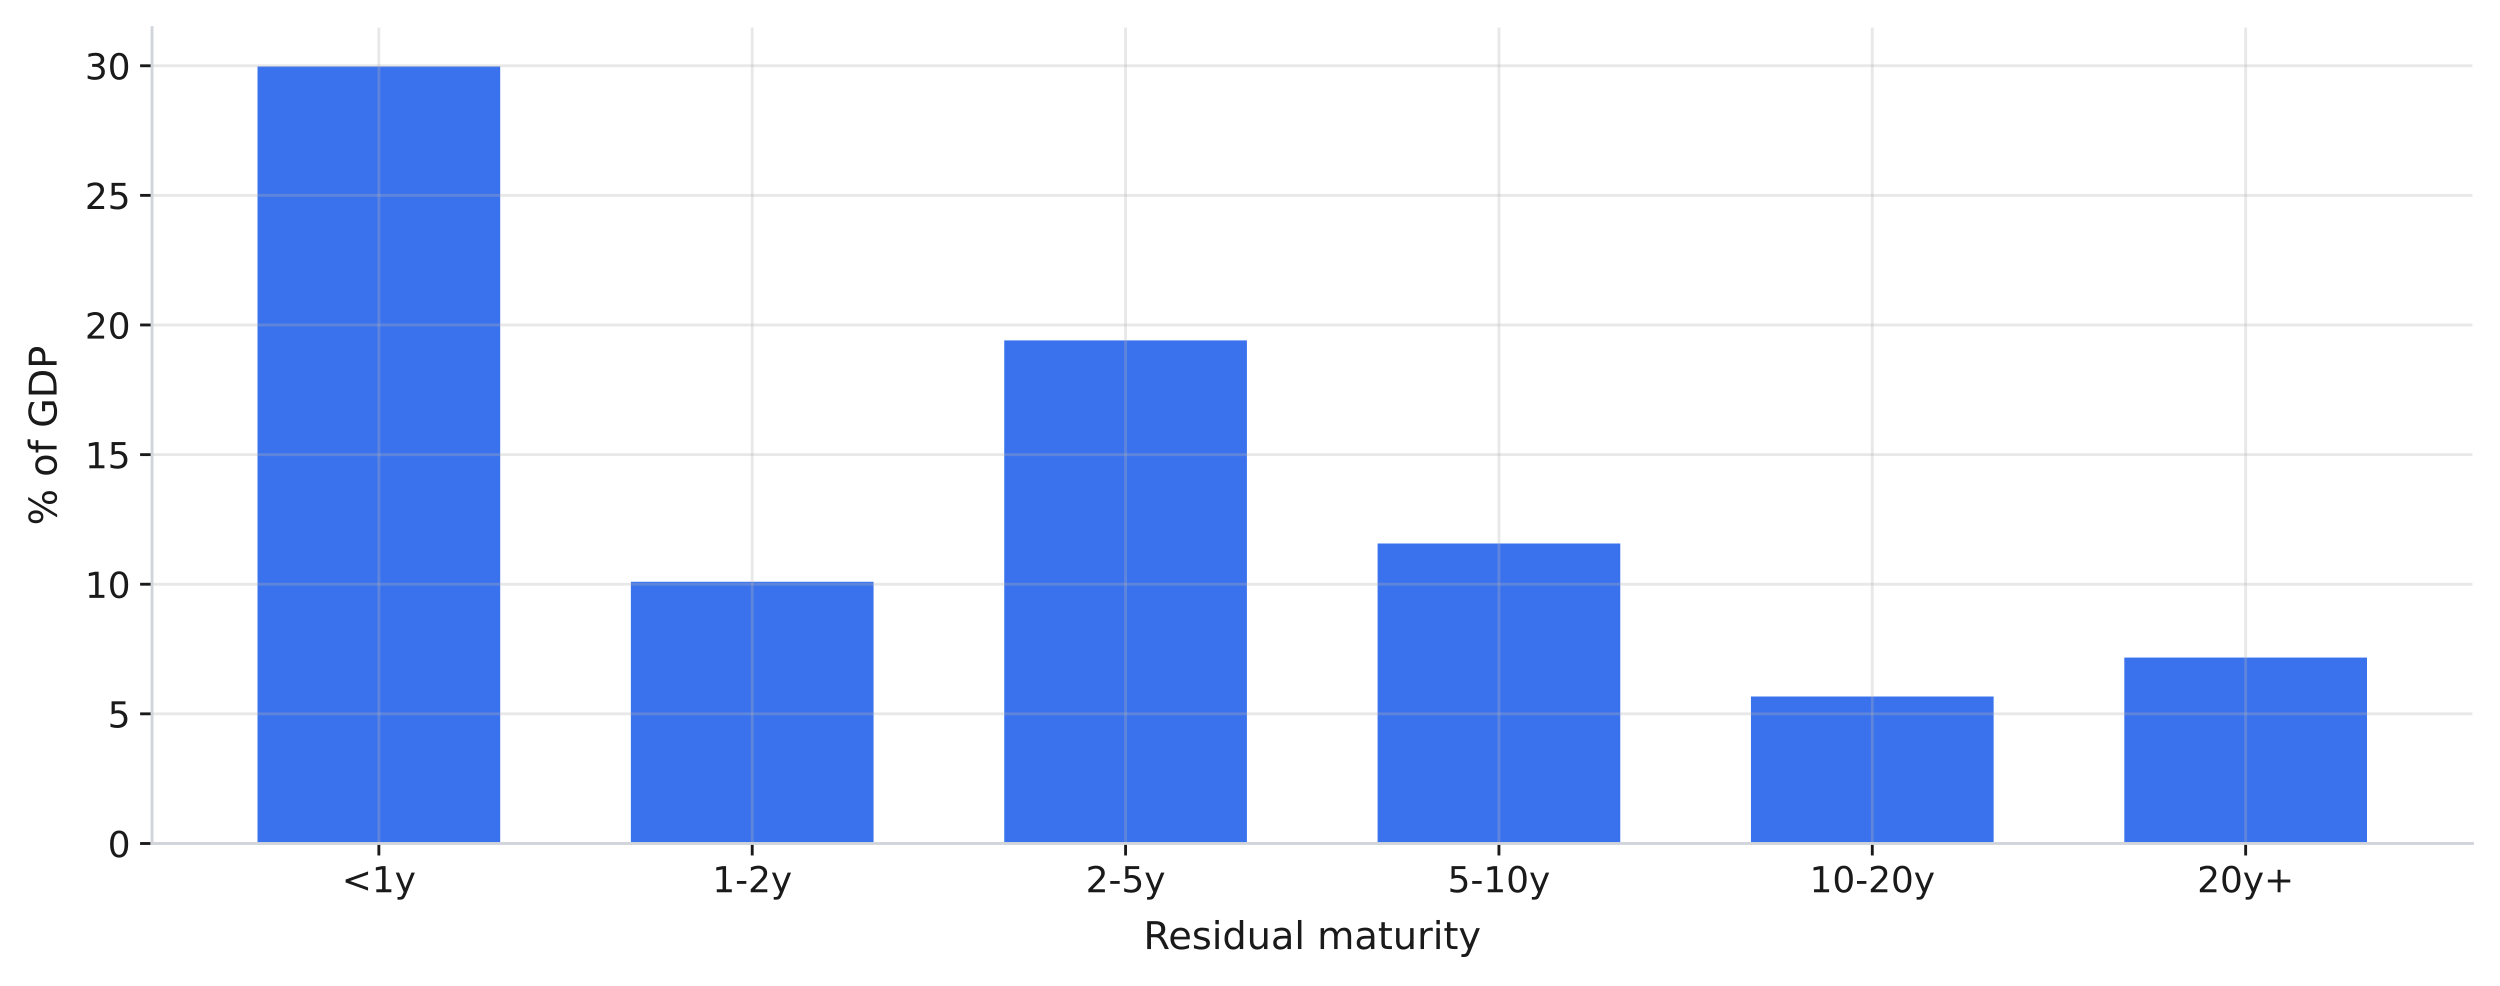
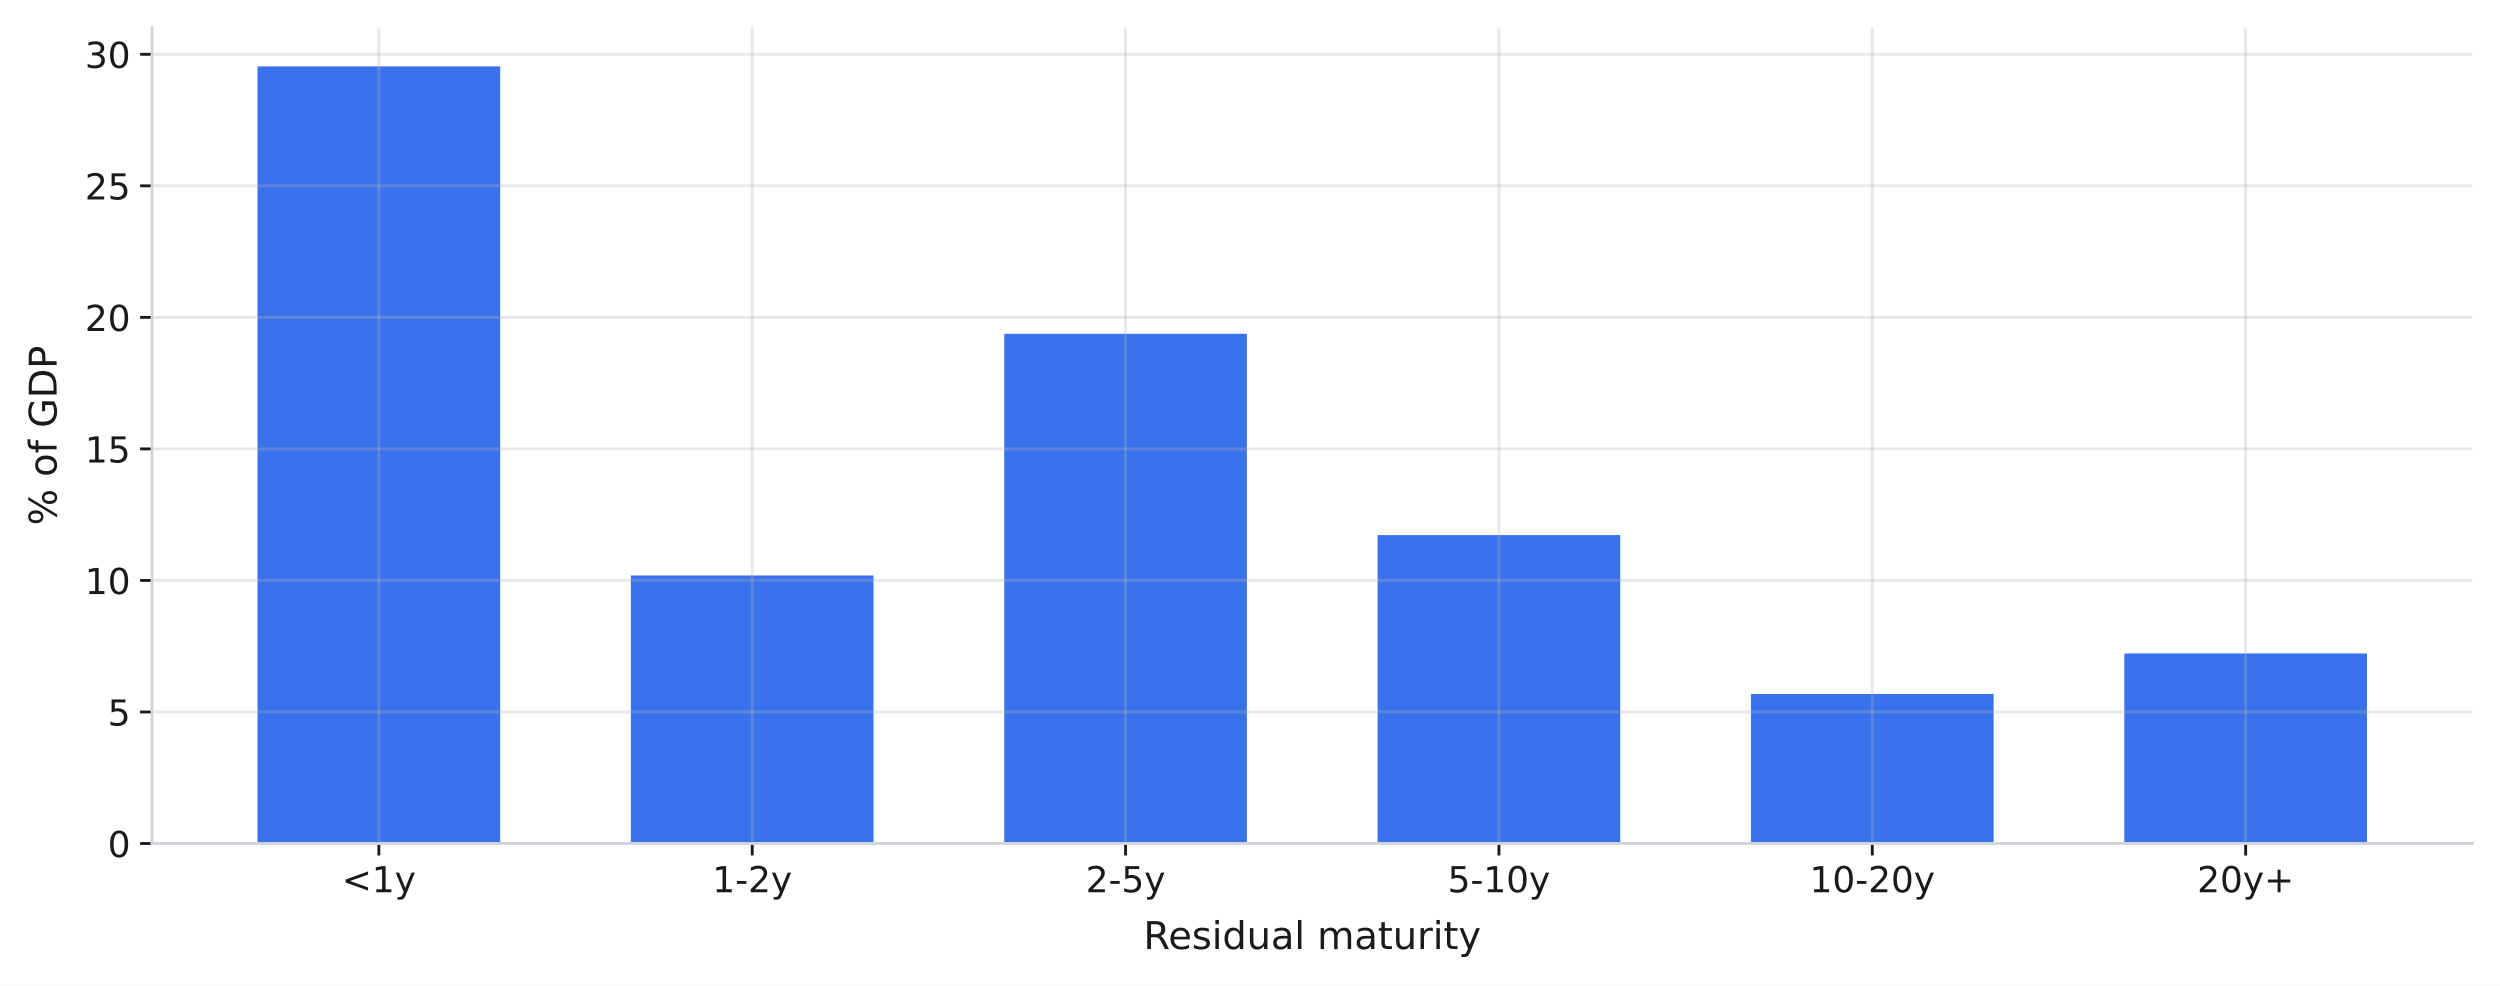
<svg xmlns="http://www.w3.org/2000/svg" xmlns:xlink="http://www.w3.org/1999/xlink" width="522.942pt" height="206.199pt" viewBox="0 0 522.942 206.199" version="1.1">
  <defs>
    <style type="text/css">*{stroke-linejoin: round; stroke-linecap: butt}</style>
  </defs>
  <g id="figure_1">
    <g id="patch_1">
      <path d="M 0 206.199  L 522.942 206.199  L 522.942 0  L 0 0  z " style="fill: #ffffff" />
    </g>
    <g id="axes_1">
      <g id="patch_2">
        <path d="M 31.804 176.438  L 517.183 176.438  L 517.183 5.76  L 31.804 5.76  z " style="fill: #ffffff" />
      </g>
      <g id="patch_3">
-         <path d="M 53.867 176.438  L 104.631 176.438  L 104.631 13.888  L 53.867 13.888  z " clip-path="url(#pba31ecac0b)" style="fill: #2563eb; opacity: 0.9" />
+         <path d="M 53.867 176.438  L 104.631 176.438  L 104.631 13.888  L 53.867 13.888  z " clip-path="url(#p37a20462c0)" style="fill: #2563eb; opacity: 0.9" />
      </g>
      <g id="patch_4">
-         <path d="M 131.965 176.438  L 182.728 176.438  L 182.728 121.693  L 131.965 121.693  z " clip-path="url(#pba31ecac0b)" style="fill: #2563eb; opacity: 0.9" />
+         <path d="M 131.965 176.438  L 182.728 176.438  L 182.728 120.373  L 131.965 120.373  z " clip-path="url(#p37a20462c0)" style="fill: #2563eb; opacity: 0.9" />
      </g>
      <g id="patch_5">
-         <path d="M 210.063 176.438  L 260.826 176.438  L 260.826 71.204  L 210.063 71.204  z " clip-path="url(#pba31ecac0b)" style="fill: #2563eb; opacity: 0.9" />
+         <path d="M 210.063 176.438  L 260.826 176.438  L 260.826 69.824  L 210.063 69.824  z " clip-path="url(#p37a20462c0)" style="fill: #2563eb; opacity: 0.9" />
      </g>
      <g id="patch_6">
-         <path d="M 288.161 176.438  L 338.924 176.438  L 338.924 113.685  L 288.161 113.685  z " clip-path="url(#pba31ecac0b)" style="fill: #2563eb; opacity: 0.9" />
+         <path d="M 288.161 176.438  L 338.924 176.438  L 338.924 111.924  L 288.161 111.924  z " clip-path="url(#p37a20462c0)" style="fill: #2563eb; opacity: 0.9" />
      </g>
      <g id="patch_7">
-         <path d="M 366.258 176.438  L 417.022 176.438  L 417.022 145.693  L 366.258 145.693  z " clip-path="url(#pba31ecac0b)" style="fill: #2563eb; opacity: 0.9" />
+         <path d="M 366.258 176.438  L 417.022 176.438  L 417.022 145.154  L 366.258 145.154  z " clip-path="url(#p37a20462c0)" style="fill: #2563eb; opacity: 0.9" />
      </g>
      <g id="patch_8">
-         <path d="M 444.356 176.438  L 495.12 176.438  L 495.12 137.547  L 444.356 137.547  z " clip-path="url(#pba31ecac0b)" style="fill: #2563eb; opacity: 0.9" />
+         <path d="M 444.356 176.438  L 495.12 176.438  L 495.12 136.692  L 444.356 136.692  z " clip-path="url(#p37a20462c0)" style="fill: #2563eb; opacity: 0.9" />
      </g>
      <g id="matplotlib.axis_1">
        <g id="xtick_1">
          <g id="line2d_1">
-             <path d="M 79.249 176.438  L 79.249 5.76  " clip-path="url(#pba31ecac0b)" style="fill: none; stroke: #b0b0b0; stroke-opacity: 0.3; stroke-width: 0.6; stroke-linecap: square" />
+             <path d="M 79.249 176.438  L 79.249 5.76  " clip-path="url(#p37a20462c0)" style="fill: none; stroke: #b0b0b0; stroke-opacity: 0.3; stroke-width: 0.6; stroke-linecap: square" />
          </g>
          <g id="line2d_2">
            <defs>
-               <path id="m9daf2cfa91" d="M 0 0  L 0 2.5  " style="stroke: #1a1a1a; stroke-width: 0.6" />
+               <path id="medaf1f5f54" d="M 0 0  L 0 2.5  " style="stroke: #1a1a1a; stroke-width: 0.6" />
            </defs>
            <g>
-               <use xlink:href="#m9daf2cfa91" x="79.249" y="176.438" style="fill: #1a1a1a; stroke: #1a1a1a; stroke-width: 0.6" />
+               <use xlink:href="#medaf1f5f54" x="79.249" y="176.438" style="fill: #1a1a1a; stroke: #1a1a1a; stroke-width: 0.6" />
            </g>
          </g>
          <g id="text_1">
            <g style="fill: #1a1a1a" transform="translate(71.50097 186.6364) scale(0.075 -0.075)">
              <defs>
                <path id="DejaVuSans-1f" d="M 4684 3150  L 1459 2003  L 4684 863  L 4684 294  L 678 1747  L 678 2266  L 4684 3719  L 4684 3150  z " transform="scale(0.015625)" />
                <path id="DejaVuSans-14" d="M 794 531  L 1825 531  L 1825 4091  L 703 3866  L 703 4441  L 1819 4666  L 2450 4666  L 2450 531  L 3481 531  L 3481 0  L 794 0  L 794 531  z " transform="scale(0.015625)" />
                <path id="DejaVuSans-5c" d="M 2059 -325  Q 1816 -950 1584 -1140  Q 1353 -1331 966 -1331  L 506 -1331  L 506 -850  L 844 -850  Q 1081 -850 1212 -737  Q 1344 -625 1503 -206  L 1606 56  L 191 3500  L 800 3500  L 1894 763  L 2988 3500  L 3597 3500  L 2059 -325  z " transform="scale(0.015625)" />
              </defs>
              <use xlink:href="#DejaVuSans-1f" />
              <use xlink:href="#DejaVuSans-14" transform="translate(83.79688 0)" />
              <use xlink:href="#DejaVuSans-5c" transform="translate(147.4219 0)" />
            </g>
          </g>
        </g>
        <g id="xtick_2">
          <g id="line2d_3">
-             <path d="M 157.347 176.438  L 157.347 5.76  " clip-path="url(#pba31ecac0b)" style="fill: none; stroke: #b0b0b0; stroke-opacity: 0.3; stroke-width: 0.6; stroke-linecap: square" />
+             <path d="M 157.347 176.438  L 157.347 5.76  " clip-path="url(#p37a20462c0)" style="fill: none; stroke: #b0b0b0; stroke-opacity: 0.3; stroke-width: 0.6; stroke-linecap: square" />
          </g>
          <g id="line2d_4">
            <g>
-               <use xlink:href="#m9daf2cfa91" x="157.347" y="176.438" style="fill: #1a1a1a; stroke: #1a1a1a; stroke-width: 0.6" />
+               <use xlink:href="#medaf1f5f54" x="157.347" y="176.438" style="fill: #1a1a1a; stroke: #1a1a1a; stroke-width: 0.6" />
            </g>
          </g>
          <g id="text_2">
            <g style="fill: #1a1a1a" transform="translate(149.0023 186.6364) scale(0.075 -0.075)">
              <defs>
                <path id="DejaVuSans-10" d="M 313 2009  L 1997 2009  L 1997 1497  L 313 1497  L 313 2009  z " transform="scale(0.015625)" />
                <path id="DejaVuSans-15" d="M 1228 531  L 3431 531  L 3431 0  L 469 0  L 469 531  Q 828 903 1448 1529  Q 2069 2156 2228 2338  Q 2531 2678 2651 2914  Q 2772 3150 2772 3378  Q 2772 3750 2511 3984  Q 2250 4219 1831 4219  Q 1534 4219 1204 4116  Q 875 4013 500 3803  L 500 4441  Q 881 4594 1212 4672  Q 1544 4750 1819 4750  Q 2544 4750 2975 4387  Q 3406 4025 3406 3419  Q 3406 3131 3298 2873  Q 3191 2616 2906 2266  Q 2828 2175 2409 1742  Q 1991 1309 1228 531  z " transform="scale(0.015625)" />
              </defs>
              <use xlink:href="#DejaVuSans-14" />
              <use xlink:href="#DejaVuSans-10" transform="translate(63.625 0)" />
              <use xlink:href="#DejaVuSans-15" transform="translate(99.70312 0)" />
              <use xlink:href="#DejaVuSans-5c" transform="translate(163.3281 0)" />
            </g>
          </g>
        </g>
        <g id="xtick_3">
          <g id="line2d_5">
-             <path d="M 235.445 176.438  L 235.445 5.76  " clip-path="url(#pba31ecac0b)" style="fill: none; stroke: #b0b0b0; stroke-opacity: 0.3; stroke-width: 0.6; stroke-linecap: square" />
+             <path d="M 235.445 176.438  L 235.445 5.76  " clip-path="url(#p37a20462c0)" style="fill: none; stroke: #b0b0b0; stroke-opacity: 0.3; stroke-width: 0.6; stroke-linecap: square" />
          </g>
          <g id="line2d_6">
            <g>
-               <use xlink:href="#m9daf2cfa91" x="235.445" y="176.438" style="fill: #1a1a1a; stroke: #1a1a1a; stroke-width: 0.6" />
+               <use xlink:href="#medaf1f5f54" x="235.445" y="176.438" style="fill: #1a1a1a; stroke: #1a1a1a; stroke-width: 0.6" />
            </g>
          </g>
          <g id="text_3">
            <g style="fill: #1a1a1a" transform="translate(227.1002 186.6364) scale(0.075 -0.075)">
              <defs>
                <path id="DejaVuSans-18" d="M 691 4666  L 3169 4666  L 3169 4134  L 1269 4134  L 1269 2991  Q 1406 3038 1543 3061  Q 1681 3084 1819 3084  Q 2600 3084 3056 2656  Q 3513 2228 3513 1497  Q 3513 744 3044 326  Q 2575 -91 1722 -91  Q 1428 -91 1123 -41  Q 819 9 494 109  L 494 744  Q 775 591 1075 516  Q 1375 441 1709 441  Q 2250 441 2565 725  Q 2881 1009 2881 1497  Q 2881 1984 2565 2268  Q 2250 2553 1709 2553  Q 1456 2553 1204 2497  Q 953 2441 691 2322  L 691 4666  z " transform="scale(0.015625)" />
              </defs>
              <use xlink:href="#DejaVuSans-15" />
              <use xlink:href="#DejaVuSans-10" transform="translate(63.625 0)" />
              <use xlink:href="#DejaVuSans-18" transform="translate(99.70312 0)" />
              <use xlink:href="#DejaVuSans-5c" transform="translate(163.3281 0)" />
            </g>
          </g>
        </g>
        <g id="xtick_4">
          <g id="line2d_7">
-             <path d="M 313.542 176.438  L 313.542 5.76  " clip-path="url(#pba31ecac0b)" style="fill: none; stroke: #b0b0b0; stroke-opacity: 0.3; stroke-width: 0.6; stroke-linecap: square" />
+             <path d="M 313.542 176.438  L 313.542 5.76  " clip-path="url(#p37a20462c0)" style="fill: none; stroke: #b0b0b0; stroke-opacity: 0.3; stroke-width: 0.6; stroke-linecap: square" />
          </g>
          <g id="line2d_8">
            <g>
-               <use xlink:href="#m9daf2cfa91" x="313.542" y="176.438" style="fill: #1a1a1a; stroke: #1a1a1a; stroke-width: 0.6" />
+               <use xlink:href="#medaf1f5f54" x="313.542" y="176.438" style="fill: #1a1a1a; stroke: #1a1a1a; stroke-width: 0.6" />
            </g>
          </g>
          <g id="text_4">
            <g style="fill: #1a1a1a" transform="translate(302.8121 186.6364) scale(0.075 -0.075)">
              <defs>
                <path id="DejaVuSans-13" d="M 2034 4250  Q 1547 4250 1301 3770  Q 1056 3291 1056 2328  Q 1056 1369 1301 889  Q 1547 409 2034 409  Q 2525 409 2770 889  Q 3016 1369 3016 2328  Q 3016 3291 2770 3770  Q 2525 4250 2034 4250  z M 2034 4750  Q 2819 4750 3233 4129  Q 3647 3509 3647 2328  Q 3647 1150 3233 529  Q 2819 -91 2034 -91  Q 1250 -91 836 529  Q 422 1150 422 2328  Q 422 3509 836 4129  Q 1250 4750 2034 4750  z " transform="scale(0.015625)" />
              </defs>
              <use xlink:href="#DejaVuSans-18" />
              <use xlink:href="#DejaVuSans-10" transform="translate(63.625 0)" />
              <use xlink:href="#DejaVuSans-14" transform="translate(99.70312 0)" />
              <use xlink:href="#DejaVuSans-13" transform="translate(163.3281 0)" />
              <use xlink:href="#DejaVuSans-5c" transform="translate(226.9531 0)" />
            </g>
          </g>
        </g>
        <g id="xtick_5">
          <g id="line2d_9">
-             <path d="M 391.64 176.438  L 391.64 5.76  " clip-path="url(#pba31ecac0b)" style="fill: none; stroke: #b0b0b0; stroke-opacity: 0.3; stroke-width: 0.6; stroke-linecap: square" />
+             <path d="M 391.64 176.438  L 391.64 5.76  " clip-path="url(#p37a20462c0)" style="fill: none; stroke: #b0b0b0; stroke-opacity: 0.3; stroke-width: 0.6; stroke-linecap: square" />
          </g>
          <g id="line2d_10">
            <g>
-               <use xlink:href="#m9daf2cfa91" x="391.64" y="176.438" style="fill: #1a1a1a; stroke: #1a1a1a; stroke-width: 0.6" />
+               <use xlink:href="#medaf1f5f54" x="391.64" y="176.438" style="fill: #1a1a1a; stroke: #1a1a1a; stroke-width: 0.6" />
            </g>
          </g>
          <g id="text_5">
            <g style="fill: #1a1a1a" transform="translate(378.524 186.6364) scale(0.075 -0.075)">
              <use xlink:href="#DejaVuSans-14" />
              <use xlink:href="#DejaVuSans-13" transform="translate(63.625 0)" />
              <use xlink:href="#DejaVuSans-10" transform="translate(127.25 0)" />
              <use xlink:href="#DejaVuSans-15" transform="translate(163.3281 0)" />
              <use xlink:href="#DejaVuSans-13" transform="translate(226.9531 0)" />
              <use xlink:href="#DejaVuSans-5c" transform="translate(290.5781 0)" />
            </g>
          </g>
        </g>
        <g id="xtick_6">
          <g id="line2d_11">
-             <path d="M 469.738 176.438  L 469.738 5.76  " clip-path="url(#pba31ecac0b)" style="fill: none; stroke: #b0b0b0; stroke-opacity: 0.3; stroke-width: 0.6; stroke-linecap: square" />
+             <path d="M 469.738 176.438  L 469.738 5.76  " clip-path="url(#p37a20462c0)" style="fill: none; stroke: #b0b0b0; stroke-opacity: 0.3; stroke-width: 0.6; stroke-linecap: square" />
          </g>
          <g id="line2d_12">
            <g>
-               <use xlink:href="#m9daf2cfa91" x="469.738" y="176.438" style="fill: #1a1a1a; stroke: #1a1a1a; stroke-width: 0.6" />
+               <use xlink:href="#medaf1f5f54" x="469.738" y="176.438" style="fill: #1a1a1a; stroke: #1a1a1a; stroke-width: 0.6" />
            </g>
          </g>
          <g id="text_6">
            <g style="fill: #1a1a1a" transform="translate(459.6043 186.6364) scale(0.075 -0.075)">
              <defs>
                <path id="DejaVuSans-e" d="M 2944 4013  L 2944 2272  L 4684 2272  L 4684 1741  L 2944 1741  L 2944 0  L 2419 0  L 2419 1741  L 678 1741  L 678 2272  L 2419 2272  L 2419 4013  L 2944 4013  z " transform="scale(0.015625)" />
              </defs>
              <use xlink:href="#DejaVuSans-15" />
              <use xlink:href="#DejaVuSans-13" transform="translate(63.625 0)" />
              <use xlink:href="#DejaVuSans-5c" transform="translate(127.25 0)" />
              <use xlink:href="#DejaVuSans-e" transform="translate(186.4375 0)" />
            </g>
          </g>
        </g>
        <g id="text_7">
          <g style="fill: #1a1a1a" transform="translate(239.1872 198.5169) scale(0.08 -0.08)">
            <defs>
              <path id="DejaVuSans-35" d="M 2841 2188  Q 3044 2119 3236 1894  Q 3428 1669 3622 1275  L 4263 0  L 3584 0  L 2988 1197  Q 2756 1666 2539 1819  Q 2322 1972 1947 1972  L 1259 1972  L 1259 0  L 628 0  L 628 4666  L 2053 4666  Q 2853 4666 3247 4331  Q 3641 3997 3641 3322  Q 3641 2881 3436 2590  Q 3231 2300 2841 2188  z M 1259 4147  L 1259 2491  L 2053 2491  Q 2509 2491 2742 2702  Q 2975 2913 2975 3322  Q 2975 3731 2742 3939  Q 2509 4147 2053 4147  L 1259 4147  z " transform="scale(0.015625)" />
              <path id="DejaVuSans-48" d="M 3597 1894  L 3597 1613  L 953 1613  Q 991 1019 1311 708  Q 1631 397 2203 397  Q 2534 397 2845 478  Q 3156 559 3463 722  L 3463 178  Q 3153 47 2828 -22  Q 2503 -91 2169 -91  Q 1331 -91 842 396  Q 353 884 353 1716  Q 353 2575 817 3079  Q 1281 3584 2069 3584  Q 2775 3584 3186 3129  Q 3597 2675 3597 1894  z M 3022 2063  Q 3016 2534 2758 2815  Q 2500 3097 2075 3097  Q 1594 3097 1305 2825  Q 1016 2553 972 2059  L 3022 2063  z " transform="scale(0.015625)" />
              <path id="DejaVuSans-56" d="M 2834 3397  L 2834 2853  Q 2591 2978 2328 3040  Q 2066 3103 1784 3103  Q 1356 3103 1142 2972  Q 928 2841 928 2578  Q 928 2378 1081 2264  Q 1234 2150 1697 2047  L 1894 2003  Q 2506 1872 2764 1633  Q 3022 1394 3022 966  Q 3022 478 2636 193  Q 2250 -91 1575 -91  Q 1294 -91 989 -36  Q 684 19 347 128  L 347 722  Q 666 556 975 473  Q 1284 391 1588 391  Q 1994 391 2212 530  Q 2431 669 2431 922  Q 2431 1156 2273 1281  Q 2116 1406 1581 1522  L 1381 1569  Q 847 1681 609 1914  Q 372 2147 372 2553  Q 372 3047 722 3315  Q 1072 3584 1716 3584  Q 2034 3584 2315 3537  Q 2597 3491 2834 3397  z " transform="scale(0.015625)" />
              <path id="DejaVuSans-4c" d="M 603 3500  L 1178 3500  L 1178 0  L 603 0  L 603 3500  z M 603 4863  L 1178 4863  L 1178 4134  L 603 4134  L 603 4863  z " transform="scale(0.015625)" />
              <path id="DejaVuSans-47" d="M 2906 2969  L 2906 4863  L 3481 4863  L 3481 0  L 2906 0  L 2906 525  Q 2725 213 2448 61  Q 2172 -91 1784 -91  Q 1150 -91 751 415  Q 353 922 353 1747  Q 353 2572 751 3078  Q 1150 3584 1784 3584  Q 2172 3584 2448 3432  Q 2725 3281 2906 2969  z M 947 1747  Q 947 1113 1208 752  Q 1469 391 1925 391  Q 2381 391 2643 752  Q 2906 1113 2906 1747  Q 2906 2381 2643 2742  Q 2381 3103 1925 3103  Q 1469 3103 1208 2742  Q 947 2381 947 1747  z " transform="scale(0.015625)" />
              <path id="DejaVuSans-58" d="M 544 1381  L 544 3500  L 1119 3500  L 1119 1403  Q 1119 906 1312 657  Q 1506 409 1894 409  Q 2359 409 2629 706  Q 2900 1003 2900 1516  L 2900 3500  L 3475 3500  L 3475 0  L 2900 0  L 2900 538  Q 2691 219 2414 64  Q 2138 -91 1772 -91  Q 1169 -91 856 284  Q 544 659 544 1381  z M 1991 3584  L 1991 3584  z " transform="scale(0.015625)" />
              <path id="DejaVuSans-44" d="M 2194 1759  Q 1497 1759 1228 1600  Q 959 1441 959 1056  Q 959 750 1161 570  Q 1363 391 1709 391  Q 2188 391 2477 730  Q 2766 1069 2766 1631  L 2766 1759  L 2194 1759  z M 3341 1997  L 3341 0  L 2766 0  L 2766 531  Q 2569 213 2275 61  Q 1981 -91 1556 -91  Q 1019 -91 701 211  Q 384 513 384 1019  Q 384 1609 779 1909  Q 1175 2209 1959 2209  L 2766 2209  L 2766 2266  Q 2766 2663 2505 2880  Q 2244 3097 1772 3097  Q 1472 3097 1187 3025  Q 903 2953 641 2809  L 641 3341  Q 956 3463 1253 3523  Q 1550 3584 1831 3584  Q 2591 3584 2966 3190  Q 3341 2797 3341 1997  z " transform="scale(0.015625)" />
              <path id="DejaVuSans-4f" d="M 603 4863  L 1178 4863  L 1178 0  L 603 0  L 603 4863  z " transform="scale(0.015625)" />
              <path id="DejaVuSans-3" transform="scale(0.015625)" />
              <path id="DejaVuSans-50" d="M 3328 2828  Q 3544 3216 3844 3400  Q 4144 3584 4550 3584  Q 5097 3584 5394 3201  Q 5691 2819 5691 2113  L 5691 0  L 5113 0  L 5113 2094  Q 5113 2597 4934 2840  Q 4756 3084 4391 3084  Q 3944 3084 3684 2787  Q 3425 2491 3425 1978  L 3425 0  L 2847 0  L 2847 2094  Q 2847 2600 2669 2842  Q 2491 3084 2119 3084  Q 1678 3084 1418 2786  Q 1159 2488 1159 1978  L 1159 0  L 581 0  L 581 3500  L 1159 3500  L 1159 2956  Q 1356 3278 1631 3431  Q 1906 3584 2284 3584  Q 2666 3584 2933 3390  Q 3200 3197 3328 2828  z " transform="scale(0.015625)" />
              <path id="DejaVuSans-57" d="M 1172 4494  L 1172 3500  L 2356 3500  L 2356 3053  L 1172 3053  L 1172 1153  Q 1172 725 1289 603  Q 1406 481 1766 481  L 2356 481  L 2356 0  L 1766 0  Q 1100 0 847 248  Q 594 497 594 1153  L 594 3053  L 172 3053  L 172 3500  L 594 3500  L 594 4494  L 1172 4494  z " transform="scale(0.015625)" />
              <path id="DejaVuSans-55" d="M 2631 2963  Q 2534 3019 2420 3045  Q 2306 3072 2169 3072  Q 1681 3072 1420 2755  Q 1159 2438 1159 1844  L 1159 0  L 581 0  L 581 3500  L 1159 3500  L 1159 2956  Q 1341 3275 1631 3429  Q 1922 3584 2338 3584  Q 2397 3584 2469 3576  Q 2541 3569 2628 3553  L 2631 2963  z " transform="scale(0.015625)" />
            </defs>
            <use xlink:href="#DejaVuSans-35" />
            <use xlink:href="#DejaVuSans-48" transform="translate(65 0)" />
            <use xlink:href="#DejaVuSans-56" transform="translate(126.5312 0)" />
            <use xlink:href="#DejaVuSans-4c" transform="translate(178.625 0)" />
            <use xlink:href="#DejaVuSans-47" transform="translate(206.4062 0)" />
            <use xlink:href="#DejaVuSans-58" transform="translate(269.8906 0)" />
            <use xlink:href="#DejaVuSans-44" transform="translate(333.2656 0)" />
            <use xlink:href="#DejaVuSans-4f" transform="translate(394.5469 0)" />
            <use xlink:href="#DejaVuSans-3" transform="translate(422.3281 0)" />
            <use xlink:href="#DejaVuSans-50" transform="translate(454.1094 0)" />
            <use xlink:href="#DejaVuSans-44" transform="translate(551.5156 0)" />
            <use xlink:href="#DejaVuSans-57" transform="translate(612.7969 0)" />
            <use xlink:href="#DejaVuSans-58" transform="translate(652 0)" />
            <use xlink:href="#DejaVuSans-55" transform="translate(715.375 0)" />
            <use xlink:href="#DejaVuSans-4c" transform="translate(756.4844 0)" />
            <use xlink:href="#DejaVuSans-57" transform="translate(784.2656 0)" />
            <use xlink:href="#DejaVuSans-5c" transform="translate(823.4688 0)" />
          </g>
        </g>
      </g>
      <g id="matplotlib.axis_2">
        <g id="ytick_1">
          <g id="line2d_13">
-             <path d="M 31.804 176.438  L 517.183 176.438  " clip-path="url(#pba31ecac0b)" style="fill: none; stroke: #b0b0b0; stroke-opacity: 0.3; stroke-width: 0.6; stroke-linecap: square" />
+             <path d="M 31.804 176.438  L 517.183 176.438  " clip-path="url(#p37a20462c0)" style="fill: none; stroke: #b0b0b0; stroke-opacity: 0.3; stroke-width: 0.6; stroke-linecap: square" />
          </g>
          <g id="line2d_14">
            <defs>
-               <path id="mcacd1e4b5d" d="M 0 0  L -2.5 0  " style="stroke: #1a1a1a; stroke-width: 0.6" />
+               <path id="m5bebe069d6" d="M 0 0  L -2.5 0  " style="stroke: #1a1a1a; stroke-width: 0.6" />
            </defs>
            <g>
-               <use xlink:href="#mcacd1e4b5d" x="31.804" y="176.438" style="fill: #1a1a1a; stroke: #1a1a1a; stroke-width: 0.6" />
+               <use xlink:href="#m5bebe069d6" x="31.804" y="176.438" style="fill: #1a1a1a; stroke: #1a1a1a; stroke-width: 0.6" />
            </g>
          </g>
          <g id="text_8">
            <g style="fill: #1a1a1a" transform="translate(22.5325 179.2872) scale(0.075 -0.075)">
              <use xlink:href="#DejaVuSans-13" />
            </g>
          </g>
        </g>
        <g id="ytick_2">
          <g id="line2d_15">
-             <path d="M 31.804 149.324  L 517.183 149.324  " clip-path="url(#pba31ecac0b)" style="fill: none; stroke: #b0b0b0; stroke-opacity: 0.3; stroke-width: 0.6; stroke-linecap: square" />
+             <path d="M 31.804 148.925  L 517.183 148.925  " clip-path="url(#p37a20462c0)" style="fill: none; stroke: #b0b0b0; stroke-opacity: 0.3; stroke-width: 0.6; stroke-linecap: square" />
          </g>
          <g id="line2d_16">
            <g>
-               <use xlink:href="#mcacd1e4b5d" x="31.804" y="149.324" style="fill: #1a1a1a; stroke: #1a1a1a; stroke-width: 0.6" />
+               <use xlink:href="#m5bebe069d6" x="31.804" y="148.925" style="fill: #1a1a1a; stroke: #1a1a1a; stroke-width: 0.6" />
            </g>
          </g>
          <g id="text_9">
-             <g style="fill: #1a1a1a" transform="translate(22.5325 152.1729) scale(0.075 -0.075)">
+             <g style="fill: #1a1a1a" transform="translate(22.5325 151.7739) scale(0.075 -0.075)">
              <use xlink:href="#DejaVuSans-18" />
            </g>
          </g>
        </g>
        <g id="ytick_3">
          <g id="line2d_17">
-             <path d="M 31.804 122.21  L 517.183 122.21  " clip-path="url(#pba31ecac0b)" style="fill: none; stroke: #b0b0b0; stroke-opacity: 0.3; stroke-width: 0.6; stroke-linecap: square" />
+             <path d="M 31.804 121.411  L 517.183 121.411  " clip-path="url(#p37a20462c0)" style="fill: none; stroke: #b0b0b0; stroke-opacity: 0.3; stroke-width: 0.6; stroke-linecap: square" />
          </g>
          <g id="line2d_18">
            <g>
-               <use xlink:href="#mcacd1e4b5d" x="31.804" y="122.21" style="fill: #1a1a1a; stroke: #1a1a1a; stroke-width: 0.6" />
+               <use xlink:href="#m5bebe069d6" x="31.804" y="121.411" style="fill: #1a1a1a; stroke: #1a1a1a; stroke-width: 0.6" />
            </g>
          </g>
          <g id="text_10">
-             <g style="fill: #1a1a1a" transform="translate(17.76063 125.0586) scale(0.075 -0.075)">
+             <g style="fill: #1a1a1a" transform="translate(17.76063 124.2605) scale(0.075 -0.075)">
              <use xlink:href="#DejaVuSans-14" />
              <use xlink:href="#DejaVuSans-13" transform="translate(63.625 0)" />
            </g>
          </g>
        </g>
        <g id="ytick_4">
          <g id="line2d_19">
-             <path d="M 31.804 95.095  L 517.183 95.095  " clip-path="url(#pba31ecac0b)" style="fill: none; stroke: #b0b0b0; stroke-opacity: 0.3; stroke-width: 0.6; stroke-linecap: square" />
+             <path d="M 31.804 93.898  L 517.183 93.898  " clip-path="url(#p37a20462c0)" style="fill: none; stroke: #b0b0b0; stroke-opacity: 0.3; stroke-width: 0.6; stroke-linecap: square" />
          </g>
          <g id="line2d_20">
            <g>
-               <use xlink:href="#mcacd1e4b5d" x="31.804" y="95.095" style="fill: #1a1a1a; stroke: #1a1a1a; stroke-width: 0.6" />
+               <use xlink:href="#m5bebe069d6" x="31.804" y="93.898" style="fill: #1a1a1a; stroke: #1a1a1a; stroke-width: 0.6" />
            </g>
          </g>
          <g id="text_11">
-             <g style="fill: #1a1a1a" transform="translate(17.76063 97.94431) scale(0.075 -0.075)">
+             <g style="fill: #1a1a1a" transform="translate(17.76063 96.74709) scale(0.075 -0.075)">
              <use xlink:href="#DejaVuSans-14" />
              <use xlink:href="#DejaVuSans-18" transform="translate(63.625 0)" />
            </g>
          </g>
        </g>
        <g id="ytick_5">
          <g id="line2d_21">
-             <path d="M 31.804 67.981  L 517.183 67.981  " clip-path="url(#pba31ecac0b)" style="fill: none; stroke: #b0b0b0; stroke-opacity: 0.3; stroke-width: 0.6; stroke-linecap: square" />
+             <path d="M 31.804 66.385  L 517.183 66.385  " clip-path="url(#p37a20462c0)" style="fill: none; stroke: #b0b0b0; stroke-opacity: 0.3; stroke-width: 0.6; stroke-linecap: square" />
          </g>
          <g id="line2d_22">
            <g>
-               <use xlink:href="#mcacd1e4b5d" x="31.804" y="67.981" style="fill: #1a1a1a; stroke: #1a1a1a; stroke-width: 0.6" />
+               <use xlink:href="#m5bebe069d6" x="31.804" y="66.385" style="fill: #1a1a1a; stroke: #1a1a1a; stroke-width: 0.6" />
            </g>
          </g>
          <g id="text_12">
-             <g style="fill: #1a1a1a" transform="translate(17.76063 70.83) scale(0.075 -0.075)">
+             <g style="fill: #1a1a1a" transform="translate(17.76063 69.23371) scale(0.075 -0.075)">
              <use xlink:href="#DejaVuSans-15" />
              <use xlink:href="#DejaVuSans-13" transform="translate(63.625 0)" />
            </g>
          </g>
        </g>
        <g id="ytick_6">
          <g id="line2d_23">
-             <path d="M 31.804 40.867  L 517.183 40.867  " clip-path="url(#pba31ecac0b)" style="fill: none; stroke: #b0b0b0; stroke-opacity: 0.3; stroke-width: 0.6; stroke-linecap: square" />
+             <path d="M 31.804 38.871  L 517.183 38.871  " clip-path="url(#p37a20462c0)" style="fill: none; stroke: #b0b0b0; stroke-opacity: 0.3; stroke-width: 0.6; stroke-linecap: square" />
          </g>
          <g id="line2d_24">
            <g>
-               <use xlink:href="#mcacd1e4b5d" x="31.804" y="40.867" style="fill: #1a1a1a; stroke: #1a1a1a; stroke-width: 0.6" />
+               <use xlink:href="#m5bebe069d6" x="31.804" y="38.871" style="fill: #1a1a1a; stroke: #1a1a1a; stroke-width: 0.6" />
            </g>
          </g>
          <g id="text_13">
-             <g style="fill: #1a1a1a" transform="translate(17.76063 43.71569) scale(0.075 -0.075)">
+             <g style="fill: #1a1a1a" transform="translate(17.76063 41.72032) scale(0.075 -0.075)">
              <use xlink:href="#DejaVuSans-15" />
              <use xlink:href="#DejaVuSans-18" transform="translate(63.625 0)" />
            </g>
          </g>
        </g>
        <g id="ytick_7">
          <g id="line2d_25">
-             <path d="M 31.804 13.752  L 517.183 13.752  " clip-path="url(#pba31ecac0b)" style="fill: none; stroke: #b0b0b0; stroke-opacity: 0.3; stroke-width: 0.6; stroke-linecap: square" />
+             <path d="M 31.804 11.358  L 517.183 11.358  " clip-path="url(#p37a20462c0)" style="fill: none; stroke: #b0b0b0; stroke-opacity: 0.3; stroke-width: 0.6; stroke-linecap: square" />
          </g>
          <g id="line2d_26">
            <g>
-               <use xlink:href="#mcacd1e4b5d" x="31.804" y="13.752" style="fill: #1a1a1a; stroke: #1a1a1a; stroke-width: 0.6" />
+               <use xlink:href="#m5bebe069d6" x="31.804" y="11.358" style="fill: #1a1a1a; stroke: #1a1a1a; stroke-width: 0.6" />
            </g>
          </g>
          <g id="text_14">
-             <g style="fill: #1a1a1a" transform="translate(17.76063 16.60138) scale(0.075 -0.075)">
+             <g style="fill: #1a1a1a" transform="translate(17.76063 14.20694) scale(0.075 -0.075)">
              <defs>
                <path id="DejaVuSans-16" d="M 2597 2516  Q 3050 2419 3304 2112  Q 3559 1806 3559 1356  Q 3559 666 3084 287  Q 2609 -91 1734 -91  Q 1441 -91 1130 -33  Q 819 25 488 141  L 488 750  Q 750 597 1062 519  Q 1375 441 1716 441  Q 2309 441 2620 675  Q 2931 909 2931 1356  Q 2931 1769 2642 2001  Q 2353 2234 1838 2234  L 1294 2234  L 1294 2753  L 1863 2753  Q 2328 2753 2575 2939  Q 2822 3125 2822 3475  Q 2822 3834 2567 4026  Q 2313 4219 1838 4219  Q 1578 4219 1281 4162  Q 984 4106 628 3988  L 628 4550  Q 988 4650 1302 4700  Q 1616 4750 1894 4750  Q 2613 4750 3031 4423  Q 3450 4097 3450 3541  Q 3450 3153 3228 2886  Q 3006 2619 2597 2516  z " transform="scale(0.015625)" />
              </defs>
              <use xlink:href="#DejaVuSans-16" />
              <use xlink:href="#DejaVuSans-13" transform="translate(63.625 0)" />
            </g>
          </g>
        </g>
        <g id="text_15">
          <g style="fill: #1a1a1a" transform="translate(11.83875 109.8891) rotate(-90) scale(0.08 -0.08)">
            <defs>
              <path id="DejaVuSans-8" d="M 4653 2053  Q 4381 2053 4226 1822  Q 4072 1591 4072 1178  Q 4072 772 4226 539  Q 4381 306 4653 306  Q 4919 306 5073 539  Q 5228 772 5228 1178  Q 5228 1588 5073 1820  Q 4919 2053 4653 2053  z M 4653 2450  Q 5147 2450 5437 2106  Q 5728 1763 5728 1178  Q 5728 594 5436 251  Q 5144 -91 4653 -91  Q 4153 -91 3862 251  Q 3572 594 3572 1178  Q 3572 1766 3864 2108  Q 4156 2450 4653 2450  z M 1428 4353  Q 1159 4353 1004 4120  Q 850 3888 850 3481  Q 850 3069 1003 2837  Q 1156 2606 1428 2606  Q 1700 2606 1854 2837  Q 2009 3069 2009 3481  Q 2009 3884 1853 4118  Q 1697 4353 1428 4353  z M 4250 4750  L 4750 4750  L 1831 -91  L 1331 -91  L 4250 4750  z M 1428 4750  Q 1922 4750 2215 4408  Q 2509 4066 2509 3481  Q 2509 2891 2217 2550  Q 1925 2209 1428 2209  Q 931 2209 642 2551  Q 353 2894 353 3481  Q 353 4063 643 4406  Q 934 4750 1428 4750  z " transform="scale(0.015625)" />
              <path id="DejaVuSans-52" d="M 1959 3097  Q 1497 3097 1228 2736  Q 959 2375 959 1747  Q 959 1119 1226 758  Q 1494 397 1959 397  Q 2419 397 2687 759  Q 2956 1122 2956 1747  Q 2956 2369 2687 2733  Q 2419 3097 1959 3097  z M 1959 3584  Q 2709 3584 3137 3096  Q 3566 2609 3566 1747  Q 3566 888 3137 398  Q 2709 -91 1959 -91  Q 1206 -91 779 398  Q 353 888 353 1747  Q 353 2609 779 3096  Q 1206 3584 1959 3584  z " transform="scale(0.015625)" />
              <path id="DejaVuSans-49" d="M 2375 4863  L 2375 4384  L 1825 4384  Q 1516 4384 1395 4259  Q 1275 4134 1275 3809  L 1275 3500  L 2222 3500  L 2222 3053  L 1275 3053  L 1275 0  L 697 0  L 697 3053  L 147 3053  L 147 3500  L 697 3500  L 697 3744  Q 697 4328 969 4595  Q 1241 4863 1831 4863  L 2375 4863  z " transform="scale(0.015625)" />
              <path id="DejaVuSans-2a" d="M 3809 666  L 3809 1919  L 2778 1919  L 2778 2438  L 4434 2438  L 4434 434  Q 4069 175 3628 42  Q 3188 -91 2688 -91  Q 1594 -91 976 548  Q 359 1188 359 2328  Q 359 3472 976 4111  Q 1594 4750 2688 4750  Q 3144 4750 3555 4637  Q 3966 4525 4313 4306  L 4313 3634  Q 3963 3931 3569 4081  Q 3175 4231 2741 4231  Q 1884 4231 1454 3753  Q 1025 3275 1025 2328  Q 1025 1384 1454 906  Q 1884 428 2741 428  Q 3075 428 3337 486  Q 3600 544 3809 666  z " transform="scale(0.015625)" />
              <path id="DejaVuSans-27" d="M 1259 4147  L 1259 519  L 2022 519  Q 2988 519 3436 956  Q 3884 1394 3884 2338  Q 3884 3275 3436 3711  Q 2988 4147 2022 4147  L 1259 4147  z M 628 4666  L 1925 4666  Q 3281 4666 3915 4102  Q 4550 3538 4550 2338  Q 4550 1131 3912 565  Q 3275 0 1925 0  L 628 0  L 628 4666  z " transform="scale(0.015625)" />
              <path id="DejaVuSans-33" d="M 1259 4147  L 1259 2394  L 2053 2394  Q 2494 2394 2734 2622  Q 2975 2850 2975 3272  Q 2975 3691 2734 3919  Q 2494 4147 2053 4147  L 1259 4147  z M 628 4666  L 2053 4666  Q 2838 4666 3239 4311  Q 3641 3956 3641 3272  Q 3641 2581 3239 2228  Q 2838 1875 2053 1875  L 1259 1875  L 1259 0  L 628 0  L 628 4666  z " transform="scale(0.015625)" />
            </defs>
            <use xlink:href="#DejaVuSans-8" />
            <use xlink:href="#DejaVuSans-3" transform="translate(95.01562 0)" />
            <use xlink:href="#DejaVuSans-52" transform="translate(126.7969 0)" />
            <use xlink:href="#DejaVuSans-49" transform="translate(187.9844 0)" />
            <use xlink:href="#DejaVuSans-3" transform="translate(223.1875 0)" />
            <use xlink:href="#DejaVuSans-2a" transform="translate(254.9688 0)" />
            <use xlink:href="#DejaVuSans-27" transform="translate(332.4531 0)" />
            <use xlink:href="#DejaVuSans-33" transform="translate(409.4531 0)" />
          </g>
        </g>
      </g>
      <g id="patch_9">
        <path d="M 31.804 176.438  L 31.804 5.76  " style="fill: none; stroke: #d1d5db; stroke-width: 0.6; stroke-linejoin: miter; stroke-linecap: square" />
      </g>
      <g id="patch_10">
        <path d="M 31.804 176.438  L 517.183 176.438  " style="fill: none; stroke: #d1d5db; stroke-width: 0.6; stroke-linejoin: miter; stroke-linecap: square" />
      </g>
    </g>
  </g>
  <defs>
-     <clipPath id="pba31ecac0b">
+     <clipPath id="p37a20462c0">
      <rect x="31.804" y="5.76" width="485.378" height="170.678" />
    </clipPath>
  </defs>
</svg>
